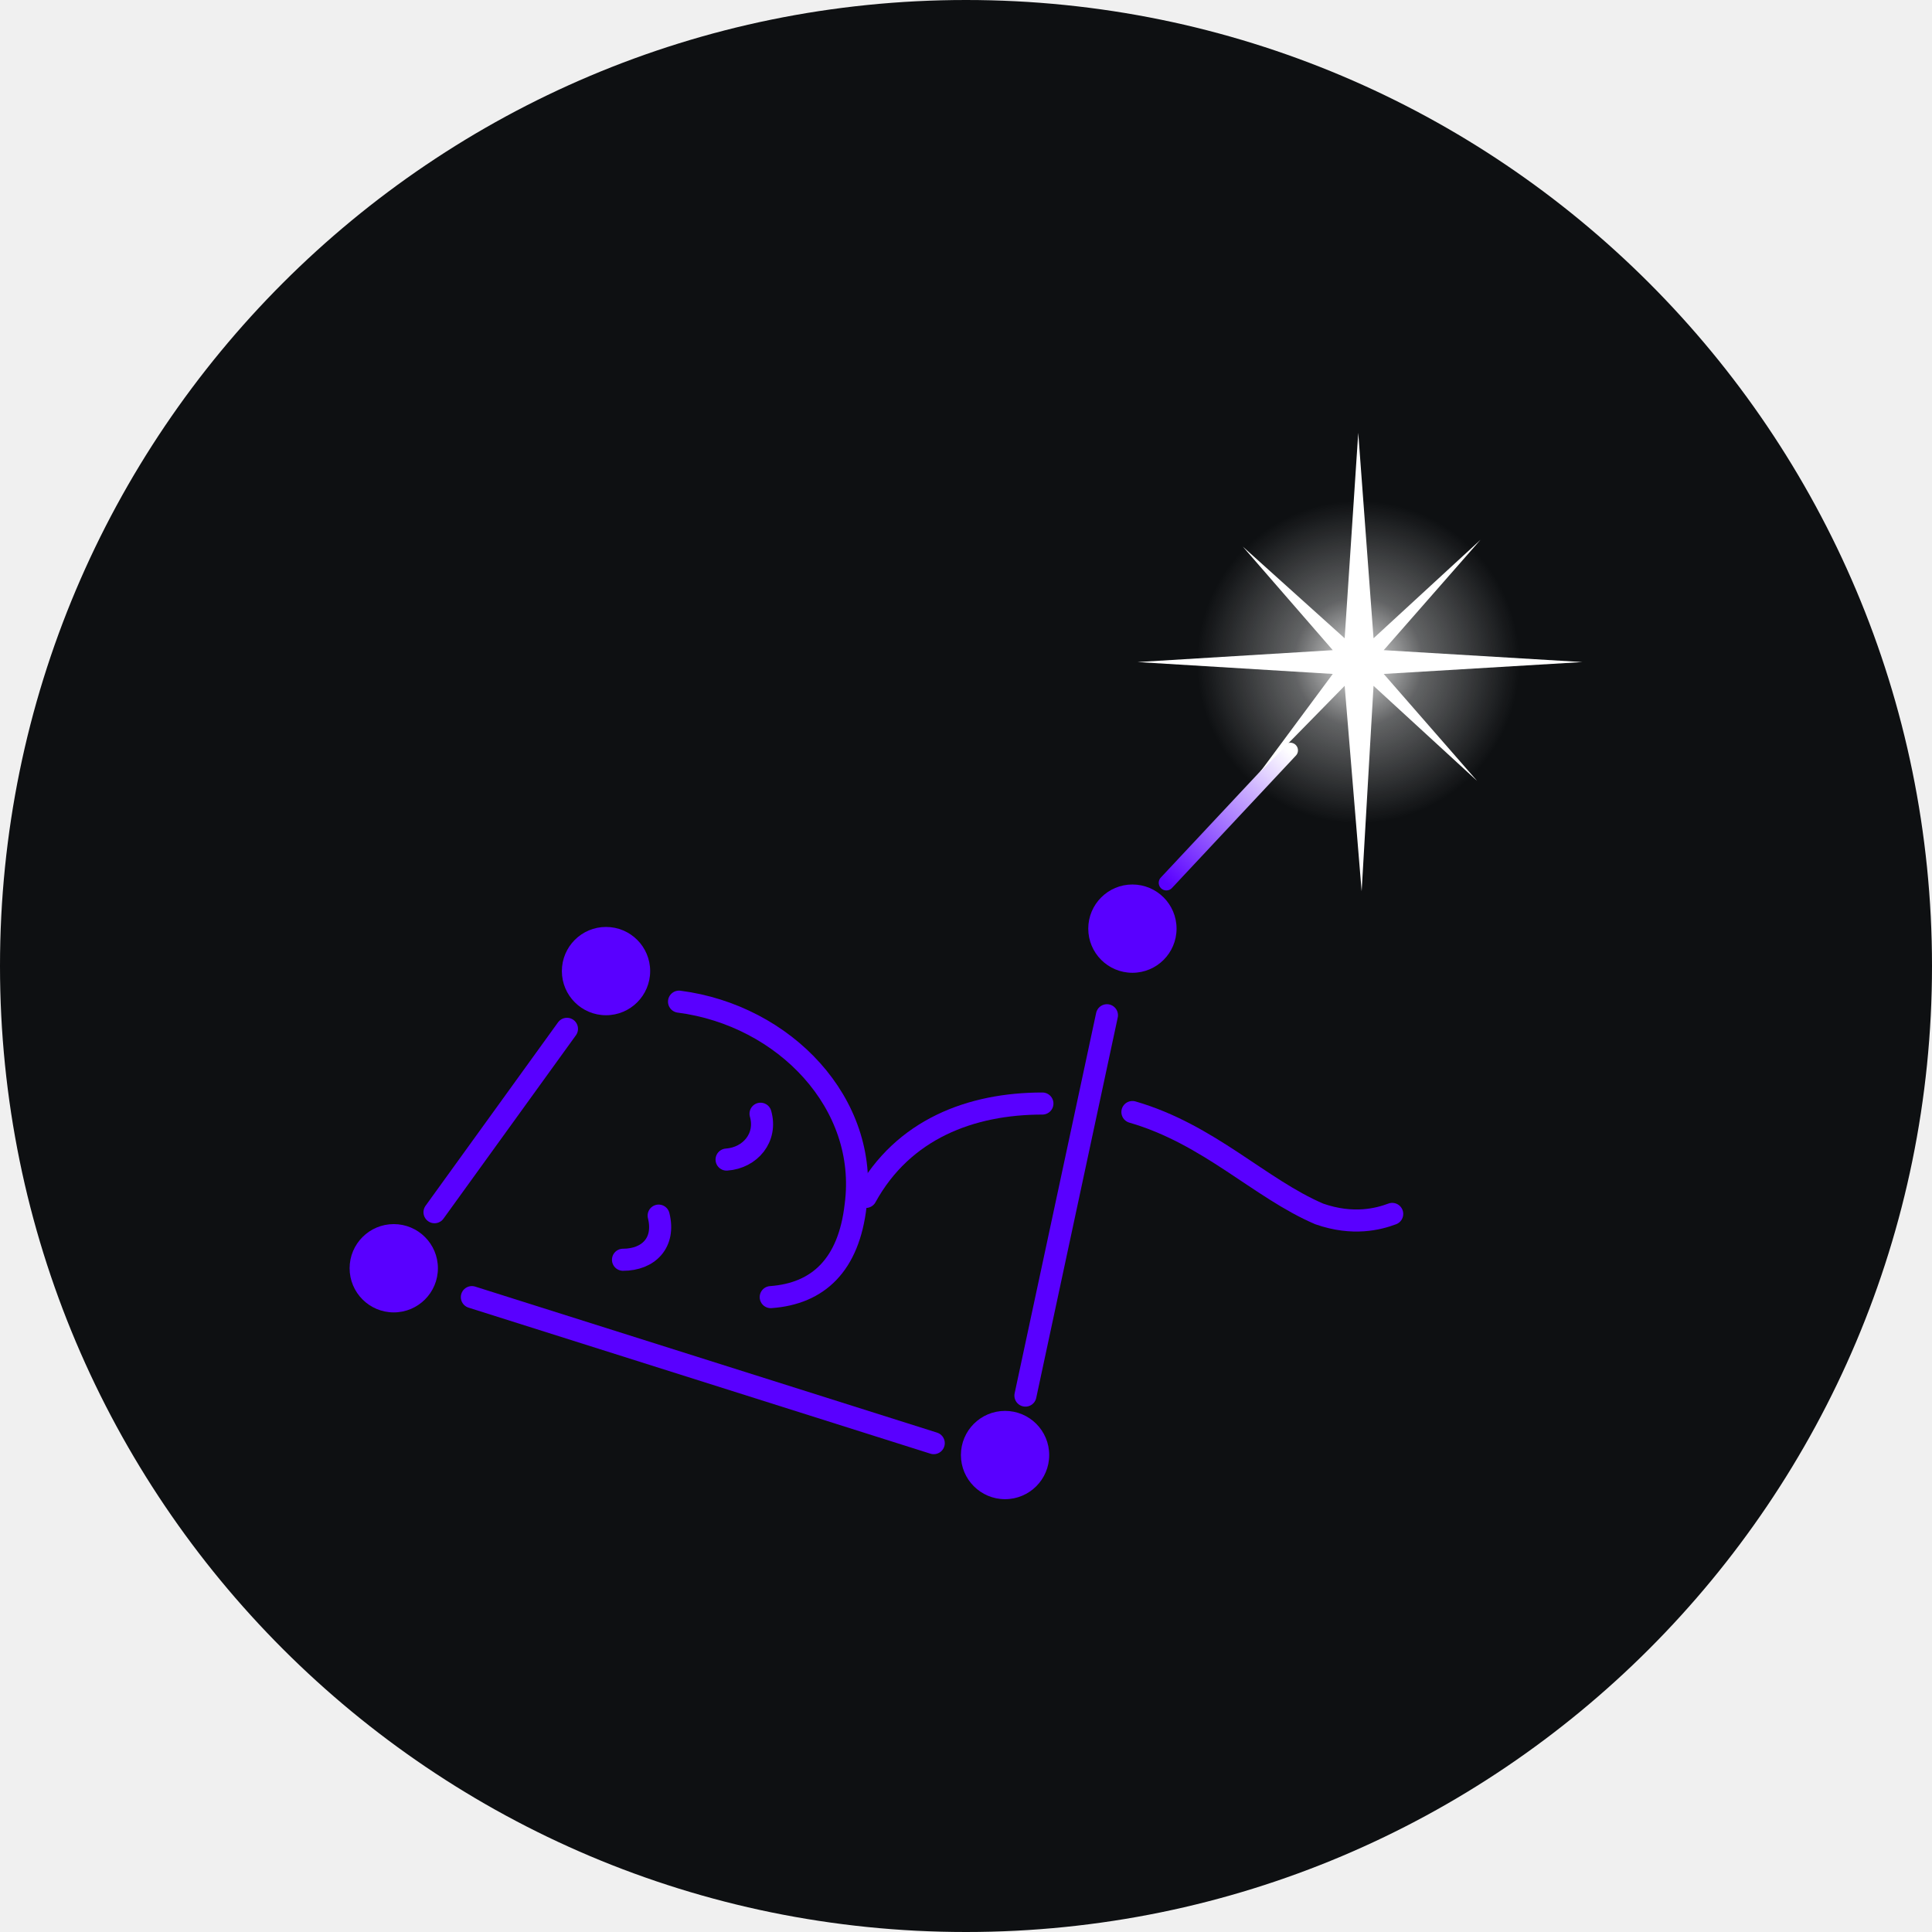
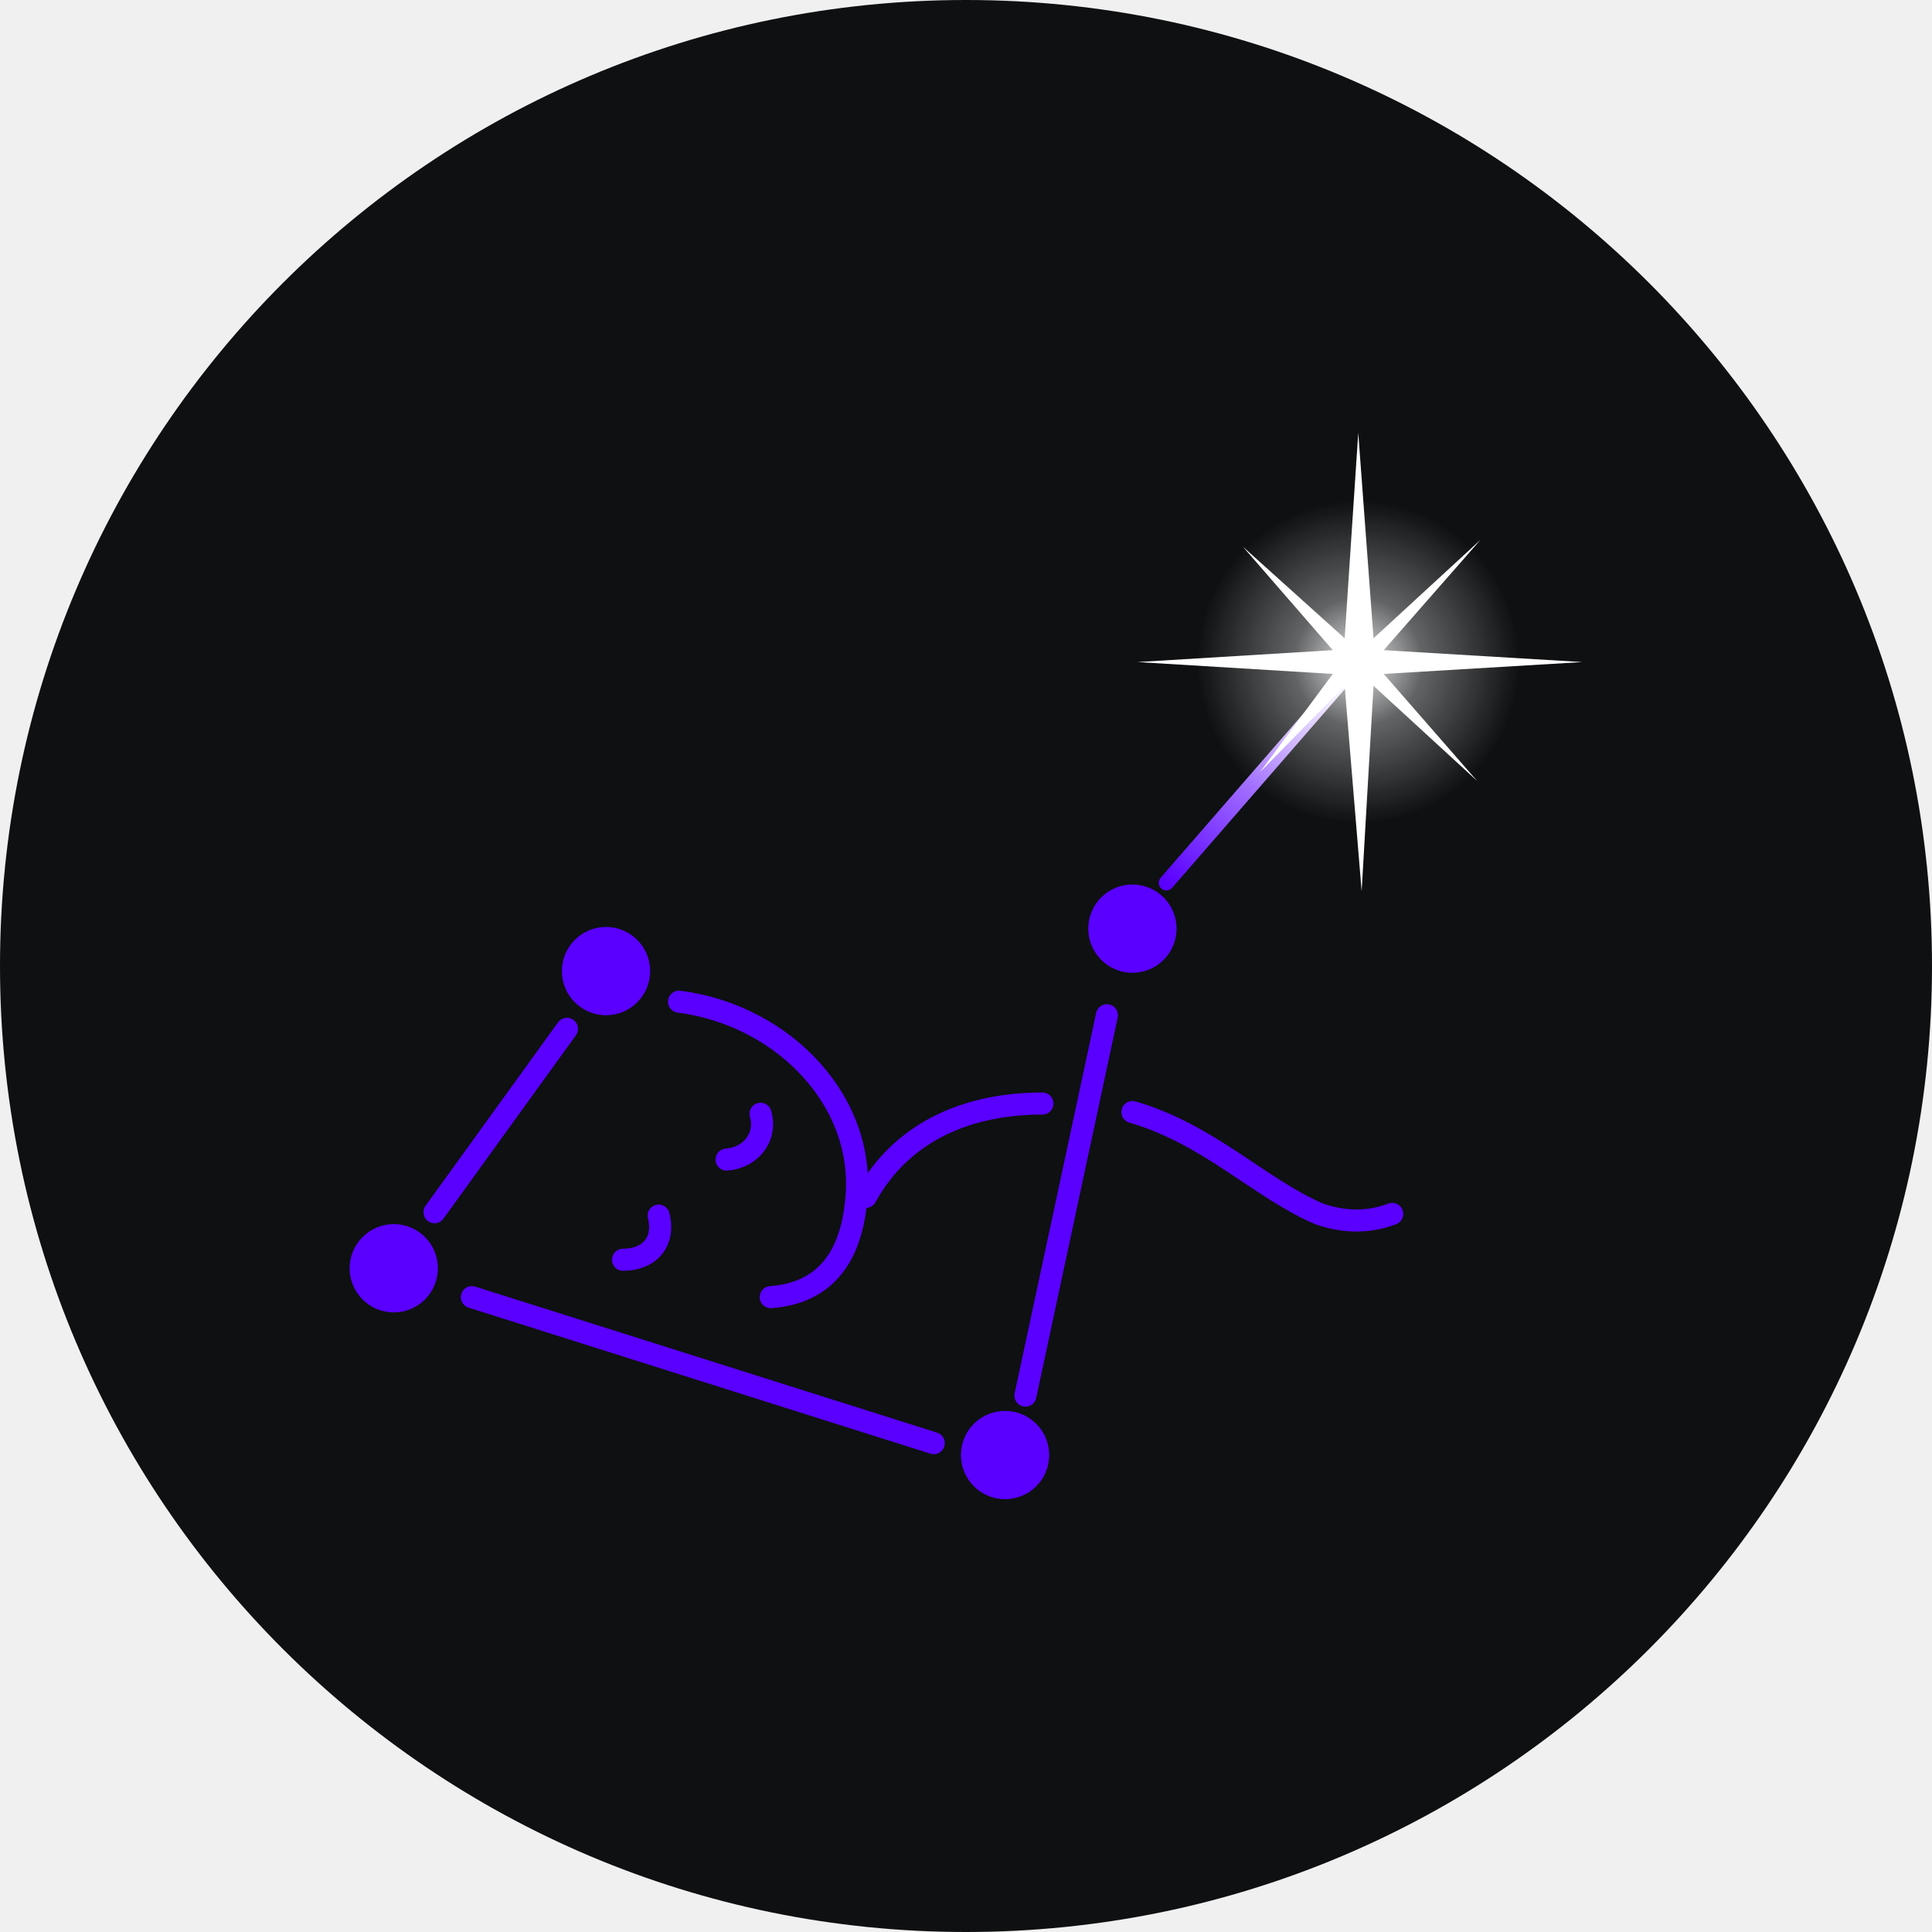
<svg xmlns="http://www.w3.org/2000/svg" viewBox="0 0 1024 1024" width="1024" height="1024">
  <defs>
    <radialGradient id="glow" cx="758" cy="340" r="95" gradientUnits="userSpaceOnUse">
      <stop offset="0" stop-color="#ffffff" stop-opacity="0.9" />
      <stop offset="0.4" stop-color="#ffffff" stop-opacity="0.35" />
      <stop offset="1" stop-color="#ffffff" stop-opacity="0" />
    </radialGradient>
-     <linearGradient id="beam" x1="645" y1="470" x2="718" y2="392" gradientUnits="userSpaceOnUse">
+     <linearGradient id="beam" x1="645" y1="470" x2="758" y2="340" gradientUnits="userSpaceOnUse">
      <stop offset="0" stop-color="#5900ff" />
      <stop offset="1" stop-color="#ffffff" />
    </linearGradient>
  </defs>
  <circle id="icon-background" cx="512" cy="512" r="512" fill="#0e1012" />
  <g id="logo" transform="translate(512 512) scale(0.9) translate(-527 -519)">
    <g fill="none" stroke="#5900ff" stroke-width="13" stroke-linecap="round" stroke-linejoin="round">
      <line x1="292" y1="556" x2="214" y2="664" />
      <line x1="236" y1="714" x2="508" y2="800" />
      <line x1="610" y1="548" x2="562" y2="772" />
      <path d="M358 540 C420 548 470 600 462 660 C458 695 440 712 412 714" />
      <path d="M468 655 C490 615 530 600 572 600" />
      <path d="M625 605 C670 618 700 650 735 665 C755 672 770 668 778 665" />
      <path d="M406 606 C410 620 400 632 386 633" />
      <path d="M346 666 C350 682 340 692 325 692" />
    </g>
-     <line x1="645" y1="470" x2="718" y2="392" stroke="url(#beam)" stroke-width="9" stroke-linecap="round" />
+     <line x1="645" y1="470" x2="758" y2="340" stroke="url(#beam)" stroke-width="9" stroke-linecap="round" />
    <g fill="#5900ff">
      <circle cx="315" cy="522" r="26" />
      <circle cx="190" cy="697" r="26" />
      <circle cx="625" cy="497" r="26" />
      <circle cx="550" cy="807" r="26" />
    </g>
    <circle cx="758" cy="340" r="95" fill="url(#glow)" />
    <polygon fill="#ffffff" points="758,205 767,326 830,268 773,333 890,340 773,347 828,410 767,354 760,475 750,354 700,405 743,347 628,340 743,333 690,272 750,326" />
  </g>
</svg>
